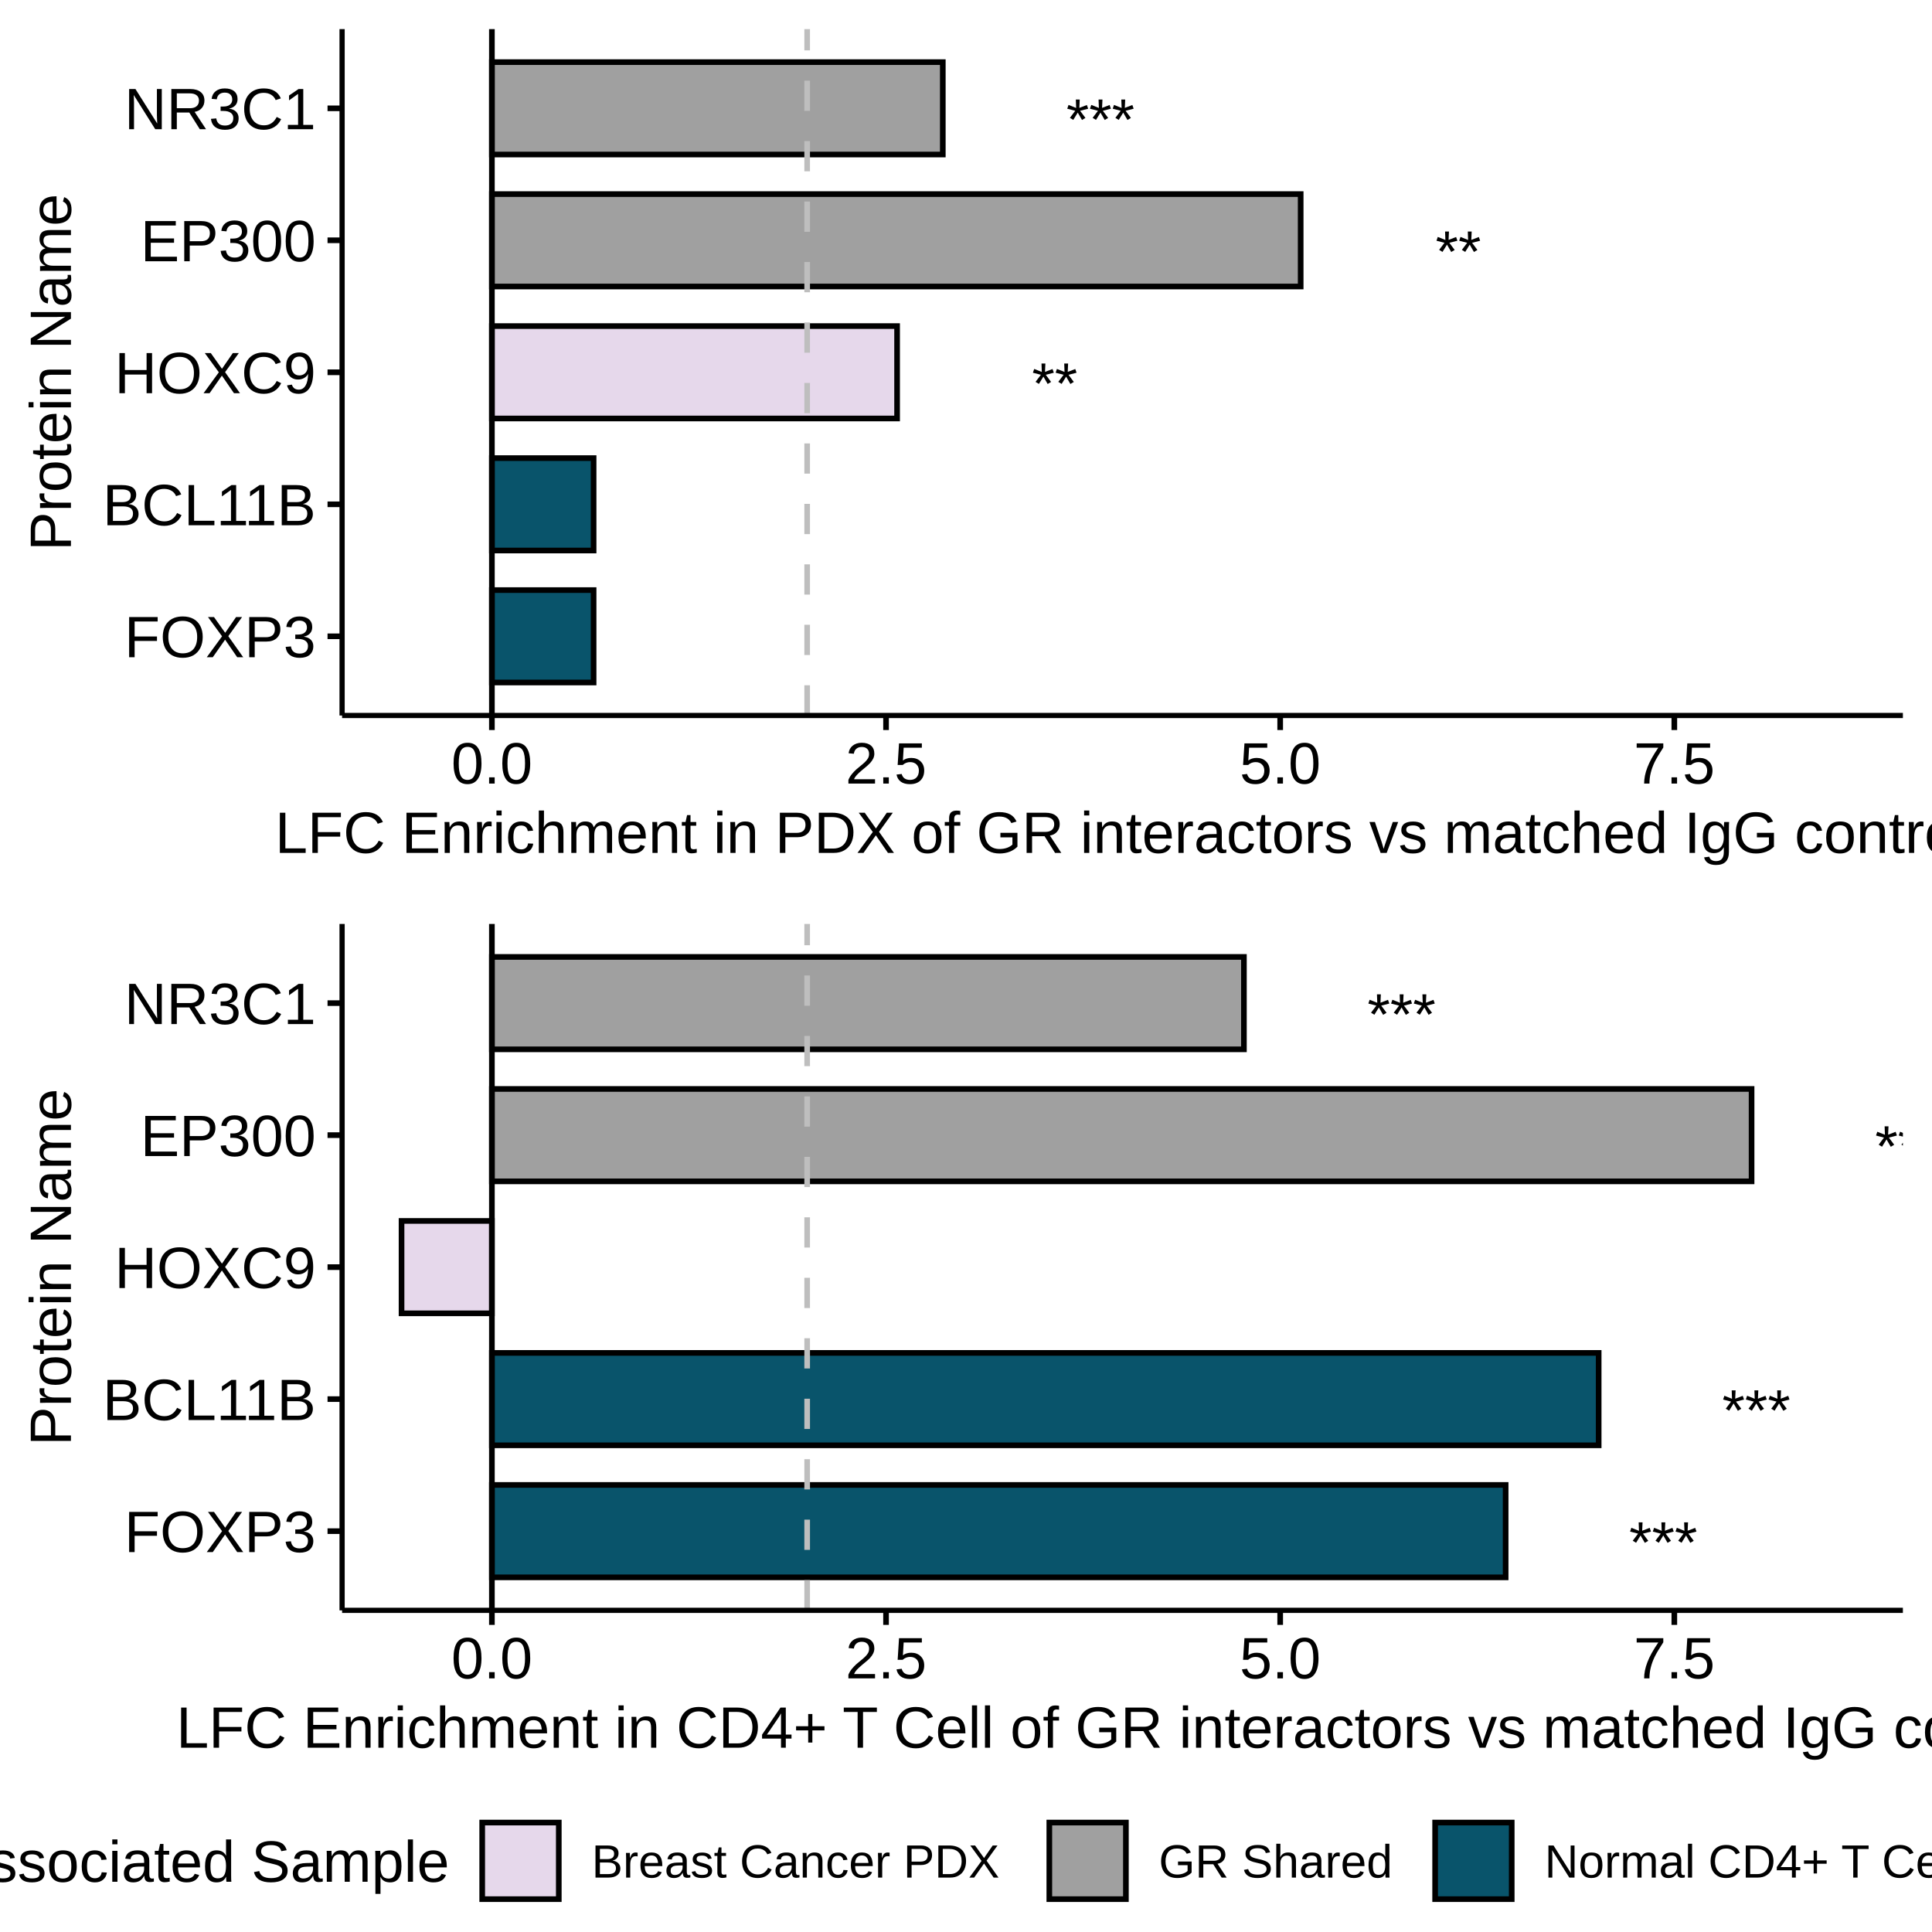
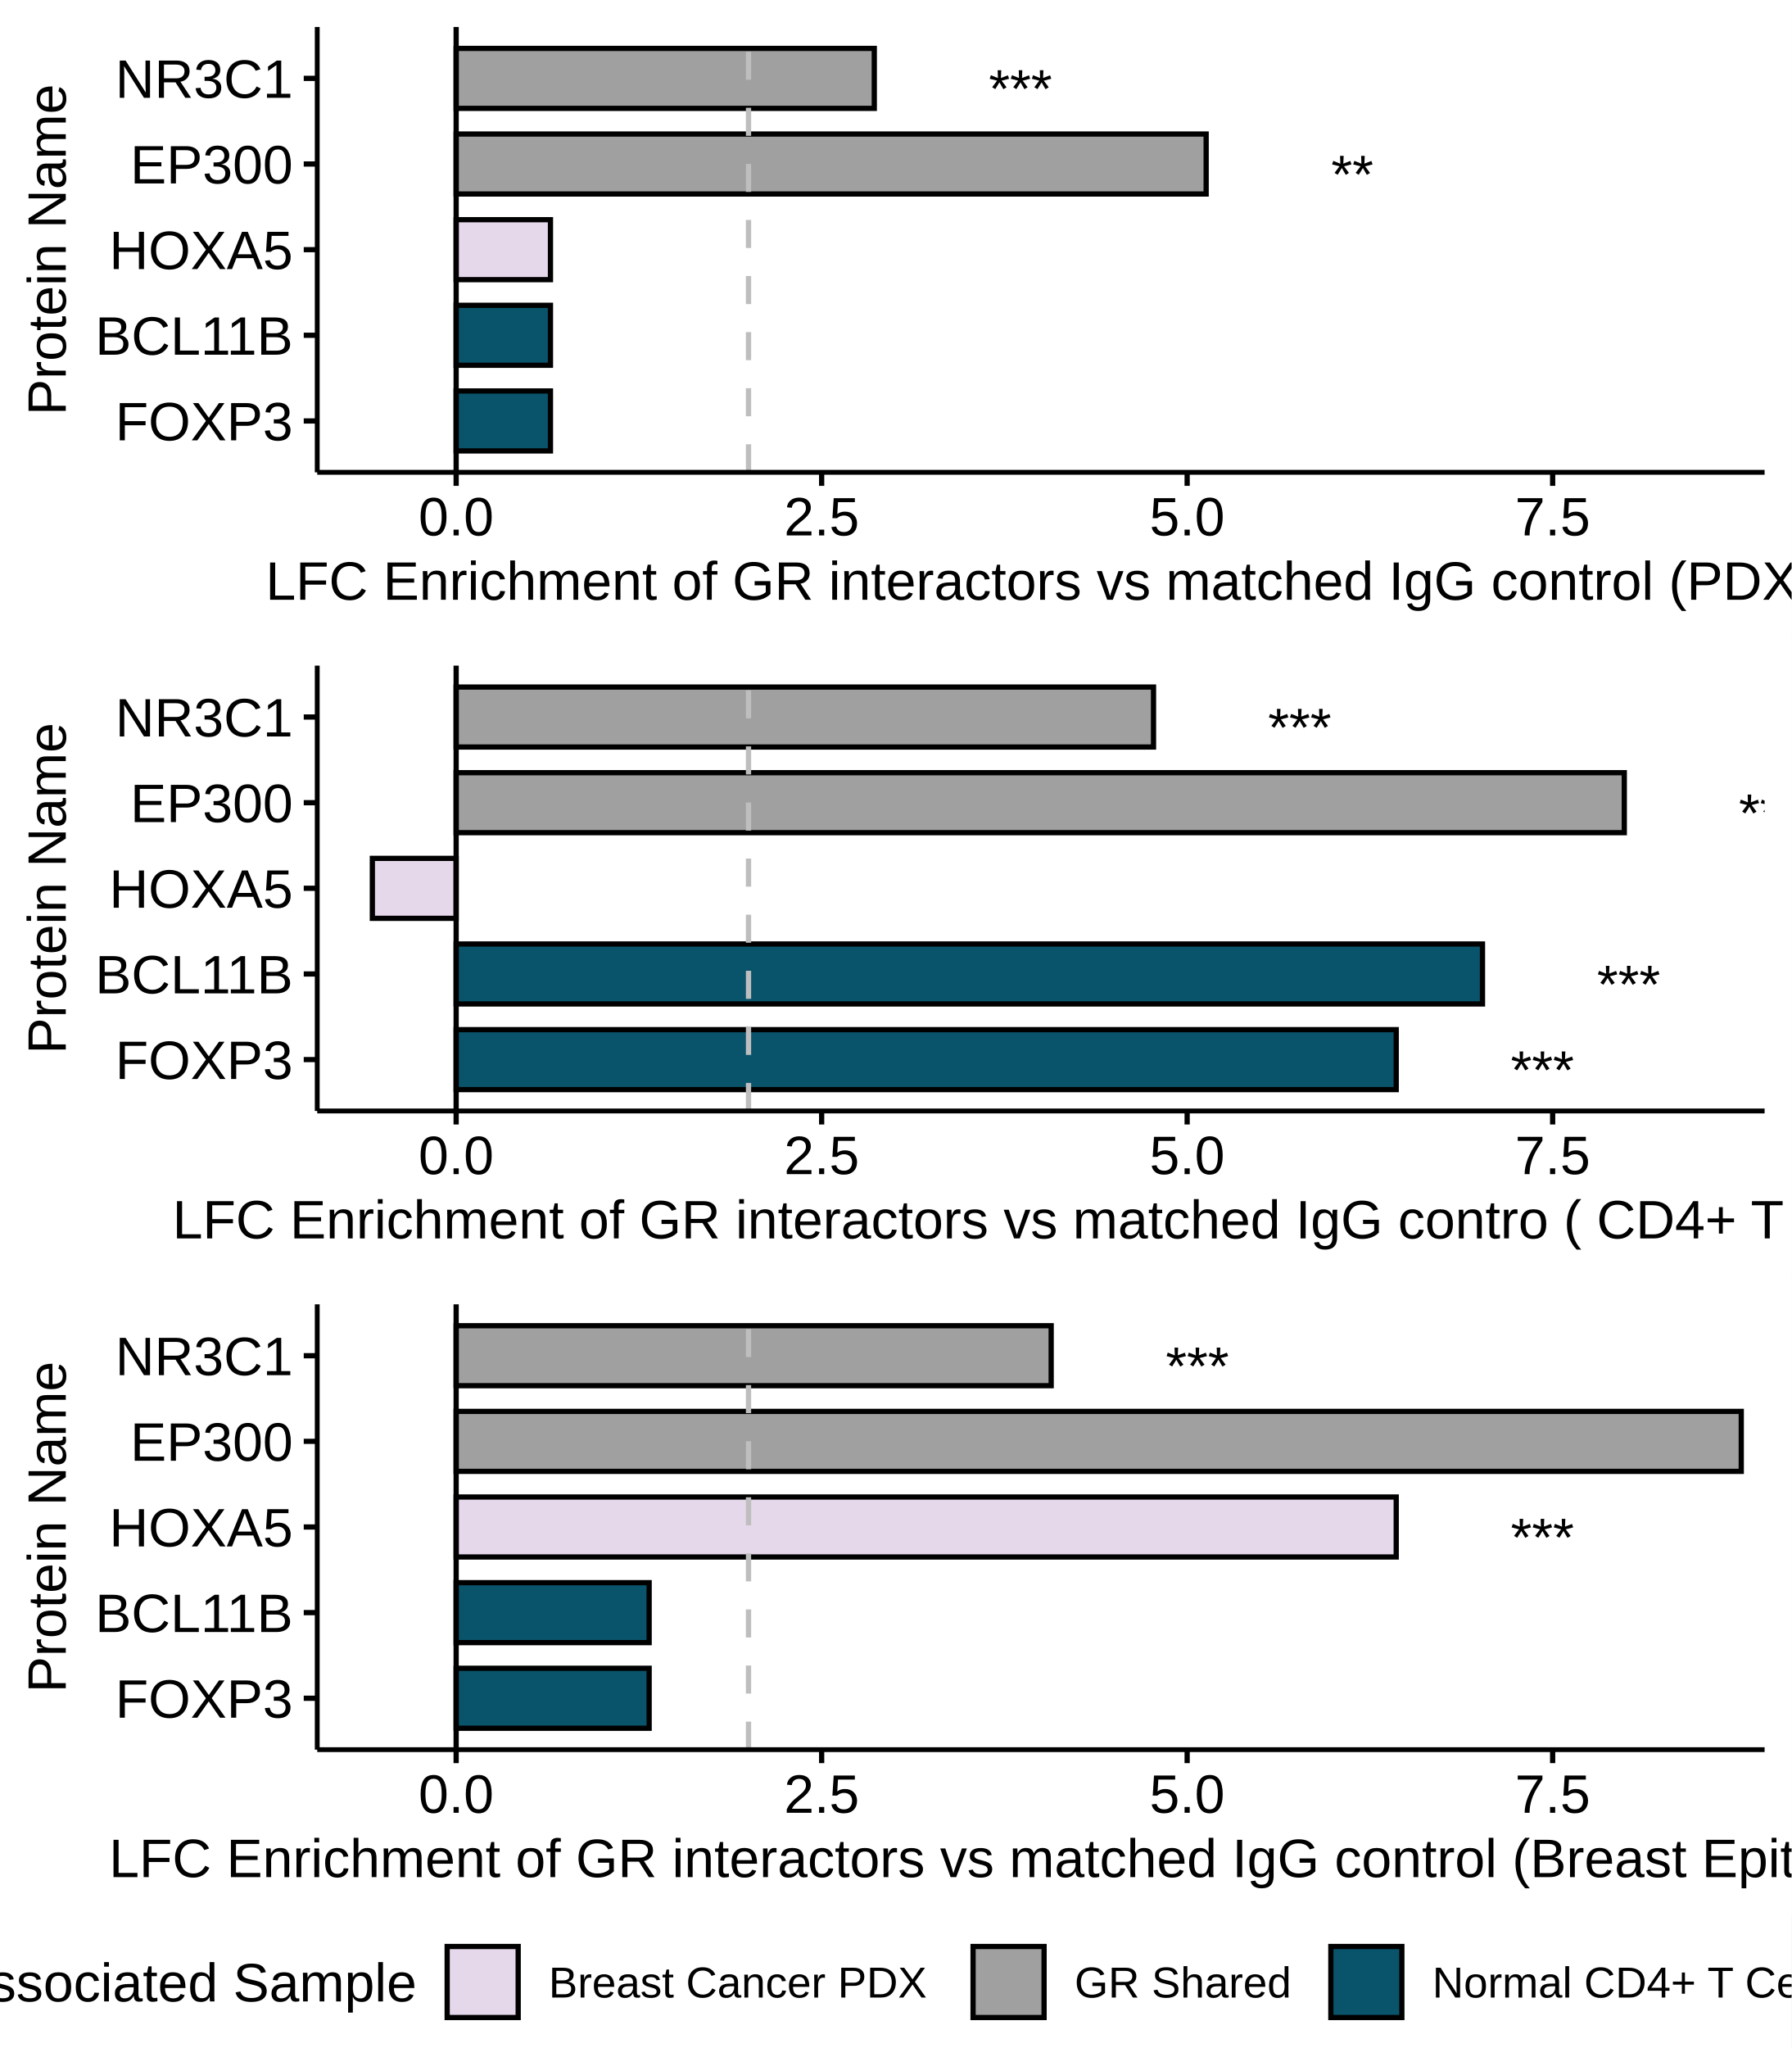
- <svg xmlns="http://www.w3.org/2000/svg" width="396.85pt" height="396.85pt" viewBox="0 0 396.85 396.85">
+ <svg xmlns="http://www.w3.org/2000/svg" width="396.85pt" height="453.54pt" viewBox="0 0 396.85 453.54">
  <g class="svglite">
    <defs>
      <style type="text/css">
    .svglite line, .svglite polyline, .svglite polygon, .svglite path, .svglite rect, .svglite circle {
      fill: none;
      stroke: #000000;
      stroke-linecap: round;
      stroke-linejoin: round;
      stroke-miterlimit: 10.00;
    }
    .svglite text {
      white-space: pre;
    }
    .svglite g.glyphgroup path {
      fill: inherit;
      stroke: none;
    }
  </style>
    </defs>
    <rect width="100%" height="100%" style="stroke: none; fill: none;" />
    <defs>
-       <clipPath id="cpMC4wMHwzOTYuODV8MC4wMHwzOTYuODU=">
-         <rect x="0.00" y="0.00" width="396.85" height="396.85" />
-       </clipPath>
-     </defs>
-     <g clip-path="url(#cpMC4wMHwzOTYuODV8MC4wMHwzOTYuODU=)">
- </g>
-     <defs>
-       <clipPath id="cpMC4wMHwzOTYuODV8MC4wMHwzNjcuNjI=">
-         <rect x="0.00" y="0" width="396.85" height="367.62" />
-       </clipPath>
-     </defs>
-     <g clip-path="url(#cpMC4wMHwzOTYuODV8MC4wMHwzNjcuNjI=)">
- </g>
-     <g clip-path="url(#cpMC4wMHwzOTYuODV8MC4wMHwzOTYuODU=)">
- </g>
-     <defs>
-       <clipPath id="cpMC4wMHwzOTYuODV8MC4wMHwxODMuODE=">
-         <rect x="0.00" y="0" width="396.85" height="183.81" />
-       </clipPath>
-     </defs>
-     <g clip-path="url(#cpMC4wMHwzOTYuODV8MC4wMHwxODMuODE=)">
-       <rect x="-0" y="0" width="396.85" height="183.81" style="stroke-width: 1.16; stroke: #FFFFFF; fill: #FFFFFF;" />
-     </g>
-     <g clip-path="url(#cpMC4wMHwzOTYuODV8MC4wMHwzOTYuODU=)">
- </g>
-     <defs>
-       <clipPath id="cpNzAuMjd8MzkwLjg3fDUuOTh8MTQ2Ljk3">
-         <rect x="70.27" y="5.98" width="320.60" height="140.99" />
-       </clipPath>
-     </defs>
-     <g clip-path="url(#cpNzAuMjd8MzkwLjg3fDUuOTh8MTQ2Ljk3)">
-       <rect x="70.27" y="5.98" width="320.60" height="140.99" style="stroke-width: 1.16; stroke: none; fill: #FFFFFF;" />
-       <rect x="101.04" y="39.87" width="166.13" height="18.98" style="stroke-width: 1.16; stroke-linecap: butt; stroke-linejoin: miter; fill: #A0A0A0;" />
-       <rect x="101.04" y="12.76" width="92.62" height="18.98" style="stroke-width: 1.16; stroke-linecap: butt; stroke-linejoin: miter; fill: #A0A0A0;" />
-       <rect x="101.04" y="66.98" width="83.23" height="18.98" style="stroke-width: 1.16; stroke-linecap: butt; stroke-linejoin: miter; fill: #DECBE4; fill-opacity: 0.74;" />
-       <rect x="101.04" y="121.21" width="20.89" height="18.98" style="stroke-width: 1.16; stroke-linecap: butt; stroke-linejoin: miter; fill: #09546B;" />
-       <rect x="101.04" y="94.10" width="20.89" height="18.98" style="stroke-width: 1.16; stroke-linecap: butt; stroke-linejoin: miter; fill: #09546B;" />
-       <line x1="36.27" y1="146.97" x2="36.27" y2="5.98" style="stroke-width: 1.16; stroke: #BEBEBE; stroke-dasharray: 6.21,6.21; stroke-linecap: butt;" />
-       <line x1="165.80" y1="146.97" x2="165.80" y2="5.98" style="stroke-width: 1.16; stroke: #BEBEBE; stroke-dasharray: 6.21,6.21; stroke-linecap: butt;" />
-       <line x1="101.04" y1="146.97" x2="101.04" y2="5.98" style="stroke-width: 1.16; stroke-linecap: butt;" />
-       <text x="299.55" y="55.81" text-anchor="middle" style="font-size: 12.00px; font-family: &quot;Arial&quot;;" textLength="9.34px" lengthAdjust="spacingAndGlyphs">**</text>
-       <text x="226.04" y="28.69" text-anchor="middle" style="font-size: 12.00px; font-family: &quot;Arial&quot;;" textLength="14.02px" lengthAdjust="spacingAndGlyphs">***</text>
-       <text x="216.65" y="82.92" text-anchor="middle" style="font-size: 12.00px; font-family: &quot;Arial&quot;;" textLength="9.34px" lengthAdjust="spacingAndGlyphs">**</text>
-     </g>
-     <g clip-path="url(#cpMC4wMHwzOTYuODV8MC4wMHwzOTYuODU=)">
-       <polyline points="70.27,146.97 70.27,5.98 " style="stroke-width: 1.07; stroke-linecap: butt;" />
-       <text x="64.89" y="135.00" text-anchor="end" style="font-size: 12.00px; font-family: &quot;Arial&quot;;" textLength="39.33px" lengthAdjust="spacingAndGlyphs">FOXP3</text>
-       <text x="64.89" y="107.89" text-anchor="end" style="font-size: 12.00px; font-family: &quot;Arial&quot;;" textLength="43.80px" lengthAdjust="spacingAndGlyphs">BCL11B</text>
-       <text x="64.89" y="80.77" text-anchor="end" style="font-size: 12.00px; font-family: &quot;Arial&quot;;" textLength="41.34px" lengthAdjust="spacingAndGlyphs">HOXC9</text>
-       <text x="64.89" y="53.66" text-anchor="end" style="font-size: 12.00px; font-family: &quot;Arial&quot;;" textLength="36.02px" lengthAdjust="spacingAndGlyphs">EP300</text>
-       <text x="64.89" y="26.54" text-anchor="end" style="font-size: 12.00px; font-family: &quot;Arial&quot;;" textLength="39.36px" lengthAdjust="spacingAndGlyphs">NR3C1</text>
-       <polyline points="67.28,130.70 70.27,130.70 " style="stroke-width: 1.16; stroke-linecap: butt;" />
-       <polyline points="67.28,103.59 70.27,103.59 " style="stroke-width: 1.16; stroke-linecap: butt;" />
-       <polyline points="67.28,76.47 70.27,76.47 " style="stroke-width: 1.16; stroke-linecap: butt;" />
-       <polyline points="67.28,49.36 70.27,49.36 " style="stroke-width: 1.16; stroke-linecap: butt;" />
-       <polyline points="67.28,22.25 70.27,22.25 " style="stroke-width: 1.16; stroke-linecap: butt;" />
-       <polyline points="70.27,146.97 390.87,146.97 " style="stroke-width: 1.07; stroke-linecap: butt;" />
-       <polyline points="101.04,149.96 101.04,146.97 " style="stroke-width: 1.16; stroke-linecap: butt;" />
-       <polyline points="182.00,149.96 182.00,146.97 " style="stroke-width: 1.16; stroke-linecap: butt;" />
-       <polyline points="262.96,149.96 262.96,146.97 " style="stroke-width: 1.16; stroke-linecap: butt;" />
-       <polyline points="343.92,149.96 343.92,146.97 " style="stroke-width: 1.16; stroke-linecap: butt;" />
-       <text x="101.04" y="160.95" text-anchor="middle" style="font-size: 12.00px; font-family: &quot;Arial&quot;;" textLength="16.67px" lengthAdjust="spacingAndGlyphs">0.0</text>
-       <text x="182.00" y="160.95" text-anchor="middle" style="font-size: 12.00px; font-family: &quot;Arial&quot;;" textLength="16.67px" lengthAdjust="spacingAndGlyphs">2.5</text>
-       <text x="262.96" y="160.95" text-anchor="middle" style="font-size: 12.00px; font-family: &quot;Arial&quot;;" textLength="16.67px" lengthAdjust="spacingAndGlyphs">5.0</text>
-       <text x="343.92" y="160.95" text-anchor="middle" style="font-size: 12.00px; font-family: &quot;Arial&quot;;" textLength="16.67px" lengthAdjust="spacingAndGlyphs">7.5</text>
-       <text x="230.57" y="175.19" text-anchor="middle" style="font-size: 12.00px; font-family: &quot;Arial&quot;;" textLength="351.36px" lengthAdjust="spacingAndGlyphs">LFC Enrichment in PDX of GR interactors vs matched IgG control </text>
-       <text transform="translate(14.57,76.47) rotate(-90)" text-anchor="middle" style="font-size: 12.00px; font-family: &quot;Arial&quot;;" textLength="73.36px" lengthAdjust="spacingAndGlyphs">Protein Name</text>
-     </g>
-     <defs>
-       <clipPath id="cpMC4wMHwzOTYuODV8MTgzLjgxfDM2Ny42Mg==">
-         <rect x="0.00" y="183.81" width="396.85" height="183.81" />
-       </clipPath>
-     </defs>
-     <g clip-path="url(#cpMC4wMHwzOTYuODV8MTgzLjgxfDM2Ny42Mg==)">
-       <rect x="-0" y="183.81" width="396.85" height="183.81" style="stroke-width: 1.16; stroke: #FFFFFF; fill: #FFFFFF;" />
-     </g>
-     <g clip-path="url(#cpMC4wMHwzOTYuODV8MC4wMHwzOTYuODU=)">
- </g>
-     <defs>
-       <clipPath id="cpNzAuMjd8MzkwLjg3fDE4OS43OXwzMzAuNzg=">
-         <rect x="70.27" y="189.79" width="320.60" height="140.99" />
-       </clipPath>
-     </defs>
-     <g clip-path="url(#cpNzAuMjd8MzkwLjg3fDE4OS43OXwzMzAuNzg=)">
-       <rect x="70.27" y="189.79" width="320.60" height="140.99" style="stroke-width: 1.16; stroke: none; fill: #FFFFFF;" />
-       <rect x="101.04" y="223.68" width="258.75" height="18.98" style="stroke-width: 1.16; stroke-linecap: butt; stroke-linejoin: miter; fill: #A0A0A0;" />
-       <rect x="101.04" y="277.90" width="227.34" height="18.98" style="stroke-width: 1.16; stroke-linecap: butt; stroke-linejoin: miter; fill: #09546B;" />
-       <rect x="101.04" y="305.02" width="208.23" height="18.98" style="stroke-width: 1.16; stroke-linecap: butt; stroke-linejoin: miter; fill: #09546B;" />
-       <rect x="101.04" y="196.56" width="154.47" height="18.98" style="stroke-width: 1.16; stroke-linecap: butt; stroke-linejoin: miter; fill: #A0A0A0;" />
-       <rect x="82.48" y="250.79" width="18.56" height="18.98" style="stroke-width: 1.16; stroke-linecap: butt; stroke-linejoin: miter; fill: #DECBE4; fill-opacity: 0.74;" />
-       <line x1="36.27" y1="330.78" x2="36.27" y2="189.79" style="stroke-width: 1.16; stroke: #BEBEBE; stroke-dasharray: 6.21,6.21; stroke-linecap: butt;" />
-       <line x1="165.80" y1="330.78" x2="165.80" y2="189.79" style="stroke-width: 1.16; stroke: #BEBEBE; stroke-dasharray: 6.21,6.21; stroke-linecap: butt;" />
-       <line x1="101.04" y1="330.78" x2="101.04" y2="189.79" style="stroke-width: 1.16; stroke-linecap: butt;" />
-       <text x="392.17" y="239.61" text-anchor="middle" style="font-size: 12.00px; font-family: &quot;Arial&quot;;" textLength="14.02px" lengthAdjust="spacingAndGlyphs">***</text>
-       <text x="360.76" y="293.84" text-anchor="middle" style="font-size: 12.00px; font-family: &quot;Arial&quot;;" textLength="14.02px" lengthAdjust="spacingAndGlyphs">***</text>
-       <text x="341.65" y="320.96" text-anchor="middle" style="font-size: 12.00px; font-family: &quot;Arial&quot;;" textLength="14.02px" lengthAdjust="spacingAndGlyphs">***</text>
-       <text x="287.89" y="212.50" text-anchor="middle" style="font-size: 12.00px; font-family: &quot;Arial&quot;;" textLength="14.02px" lengthAdjust="spacingAndGlyphs">***</text>
-     </g>
-     <g clip-path="url(#cpMC4wMHwzOTYuODV8MC4wMHwzOTYuODU=)">
-       <polyline points="70.27,330.78 70.27,189.79 " style="stroke-width: 1.07; stroke-linecap: butt;" />
-       <text x="64.89" y="318.81" text-anchor="end" style="font-size: 12.00px; font-family: &quot;Arial&quot;;" textLength="39.33px" lengthAdjust="spacingAndGlyphs">FOXP3</text>
-       <text x="64.89" y="291.69" text-anchor="end" style="font-size: 12.00px; font-family: &quot;Arial&quot;;" textLength="43.80px" lengthAdjust="spacingAndGlyphs">BCL11B</text>
-       <text x="64.89" y="264.58" text-anchor="end" style="font-size: 12.00px; font-family: &quot;Arial&quot;;" textLength="41.34px" lengthAdjust="spacingAndGlyphs">HOXC9</text>
-       <text x="64.89" y="237.47" text-anchor="end" style="font-size: 12.00px; font-family: &quot;Arial&quot;;" textLength="36.02px" lengthAdjust="spacingAndGlyphs">EP300</text>
-       <text x="64.89" y="210.35" text-anchor="end" style="font-size: 12.00px; font-family: &quot;Arial&quot;;" textLength="39.36px" lengthAdjust="spacingAndGlyphs">NR3C1</text>
-       <polyline points="67.28,314.51 70.27,314.51 " style="stroke-width: 1.16; stroke-linecap: butt;" />
-       <polyline points="67.28,287.39 70.27,287.39 " style="stroke-width: 1.16; stroke-linecap: butt;" />
-       <polyline points="67.28,260.28 70.27,260.28 " style="stroke-width: 1.16; stroke-linecap: butt;" />
-       <polyline points="67.28,233.17 70.27,233.17 " style="stroke-width: 1.16; stroke-linecap: butt;" />
-       <polyline points="67.28,206.05 70.27,206.05 " style="stroke-width: 1.16; stroke-linecap: butt;" />
-       <polyline points="70.27,330.78 390.87,330.78 " style="stroke-width: 1.07; stroke-linecap: butt;" />
-       <polyline points="101.04,333.77 101.04,330.78 " style="stroke-width: 1.16; stroke-linecap: butt;" />
-       <polyline points="182.00,333.77 182.00,330.78 " style="stroke-width: 1.16; stroke-linecap: butt;" />
-       <polyline points="262.96,333.77 262.96,330.78 " style="stroke-width: 1.16; stroke-linecap: butt;" />
-       <polyline points="343.92,333.77 343.92,330.78 " style="stroke-width: 1.16; stroke-linecap: butt;" />
-       <text x="101.04" y="344.75" text-anchor="middle" style="font-size: 12.00px; font-family: &quot;Arial&quot;;" textLength="16.67px" lengthAdjust="spacingAndGlyphs">0.0</text>
-       <text x="182.00" y="344.75" text-anchor="middle" style="font-size: 12.00px; font-family: &quot;Arial&quot;;" textLength="16.67px" lengthAdjust="spacingAndGlyphs">2.5</text>
-       <text x="262.96" y="344.75" text-anchor="middle" style="font-size: 12.00px; font-family: &quot;Arial&quot;;" textLength="16.67px" lengthAdjust="spacingAndGlyphs">5.0</text>
-       <text x="343.92" y="344.75" text-anchor="middle" style="font-size: 12.00px; font-family: &quot;Arial&quot;;" textLength="16.67px" lengthAdjust="spacingAndGlyphs">7.5</text>
-       <text x="230.57" y="359.00" text-anchor="middle" style="font-size: 12.00px; font-family: &quot;Arial&quot;;" textLength="388.62px" lengthAdjust="spacingAndGlyphs">LFC Enrichment in CD4+ T Cell of GR interactors vs matched IgG control</text>
-       <text transform="translate(14.57,260.28) rotate(-90)" text-anchor="middle" style="font-size: 12.00px; font-family: &quot;Arial&quot;;" textLength="73.36px" lengthAdjust="spacingAndGlyphs">Protein Name</text>
-       <rect x="-16.38" y="367.62" width="429.62" height="29.24" style="stroke-width: 1.16; stroke: none; fill: #FFFFFF;" />
-       <text x="-10.41" y="386.53" style="font-size: 12.00px; font-family: &quot;Arial&quot;;" textLength="102.70px" lengthAdjust="spacingAndGlyphs">Associated Sample</text>
-       <rect x="99.05" y="374.37" width="15.73" height="15.73" style="stroke-width: 1.16; stroke-linecap: butt; stroke-linejoin: miter; fill: #DECBE4; fill-opacity: 0.74;" />
-       <rect x="215.54" y="374.37" width="15.73" height="15.73" style="stroke-width: 1.16; stroke-linecap: butt; stroke-linejoin: miter; fill: #A0A0A0;" />
-       <rect x="294.79" y="374.37" width="15.73" height="15.73" style="stroke-width: 1.16; stroke-linecap: butt; stroke-linejoin: miter; fill: #09546B;" />
-       <text x="121.54" y="385.67" style="font-size: 9.60px; font-family: &quot;Arial&quot;;" textLength="83.69px" lengthAdjust="spacingAndGlyphs">Breast Cancer PDX</text>
-       <text x="238.02" y="385.67" style="font-size: 9.60px; font-family: &quot;Arial&quot;;" textLength="47.97px" lengthAdjust="spacingAndGlyphs">GR Shared</text>
-       <text x="317.28" y="385.67" style="font-size: 9.60px; font-family: &quot;Arial&quot;;" textLength="85.69px" lengthAdjust="spacingAndGlyphs">Normal CD4+ T Cell</text>
+       <clipPath id="cpMC4wMHwzOTYuODV8MC4wMHw0NTMuNTQ=">
+         <rect x="0.00" y="0.00" width="396.85" height="453.54" />
+       </clipPath>
+     </defs>
+     <g clip-path="url(#cpMC4wMHwzOTYuODV8MC4wMHw0NTMuNTQ=)">
+ </g>
+     <defs>
+       <clipPath id="cpMC4wMHwzOTYuODV8MC4wMHw0MjQuMzE=">
+         <rect x="0.00" y="0" width="396.85" height="424.31" />
+       </clipPath>
+     </defs>
+     <g clip-path="url(#cpMC4wMHwzOTYuODV8MC4wMHw0MjQuMzE=)">
+ </g>
+     <g clip-path="url(#cpMC4wMHwzOTYuODV8MC4wMHw0NTMuNTQ=)">
+ </g>
+     <defs>
+       <clipPath id="cpMC4wMHwzOTYuODV8MC4wMHwxNDEuNDQ=">
+         <rect x="0.00" y="0" width="396.85" height="141.44" />
+       </clipPath>
+     </defs>
+     <g clip-path="url(#cpMC4wMHwzOTYuODV8MC4wMHwxNDEuNDQ=)">
+       <rect x="-0" y="0" width="396.85" height="141.44" style="stroke-width: 1.16; stroke: #FFFFFF; fill: #FFFFFF;" />
+     </g>
+     <g clip-path="url(#cpMC4wMHwzOTYuODV8MC4wMHw0NTMuNTQ=)">
+ </g>
+     <defs>
+       <clipPath id="cpNzAuMjd8MzkwLjg3fDUuOTh8MTA0LjYw">
+         <rect x="70.27" y="5.98" width="320.60" height="98.62" />
+       </clipPath>
+     </defs>
+     <g clip-path="url(#cpNzAuMjd8MzkwLjg3fDUuOTh8MTA0LjYw)">
+       <rect x="70.27" y="5.98" width="320.60" height="98.62" style="stroke-width: 1.16; stroke: none; fill: #FFFFFF;" />
+       <rect x="101.04" y="29.68" width="166.13" height="13.28" style="stroke-width: 1.16; stroke-linecap: butt; stroke-linejoin: miter; fill: #A0A0A0;" />
+       <rect x="101.04" y="10.72" width="92.62" height="13.28" style="stroke-width: 1.16; stroke-linecap: butt; stroke-linejoin: miter; fill: #A0A0A0;" />
+       <rect x="101.04" y="48.65" width="20.89" height="13.28" style="stroke-width: 1.16; stroke-linecap: butt; stroke-linejoin: miter; fill: #DECBE4; fill-opacity: 0.74;" />
+       <rect x="101.04" y="86.58" width="20.89" height="13.28" style="stroke-width: 1.16; stroke-linecap: butt; stroke-linejoin: miter; fill: #09546B;" />
+       <rect x="101.04" y="67.61" width="20.89" height="13.28" style="stroke-width: 1.16; stroke-linecap: butt; stroke-linejoin: miter; fill: #09546B;" />
+       <line x1="36.27" y1="104.60" x2="36.27" y2="5.98" style="stroke-width: 1.16; stroke: #BEBEBE; stroke-dasharray: 6.21,6.21; stroke-linecap: butt;" />
+       <line x1="165.80" y1="104.60" x2="165.80" y2="5.98" style="stroke-width: 1.16; stroke: #BEBEBE; stroke-dasharray: 6.21,6.21; stroke-linecap: butt;" />
+       <line x1="101.04" y1="104.60" x2="101.04" y2="5.98" style="stroke-width: 1.16; stroke-linecap: butt;" />
+       <text x="299.55" y="42.77" text-anchor="middle" style="font-size: 12.00px; font-family: &quot;Arial&quot;;" textLength="9.34px" lengthAdjust="spacingAndGlyphs">**</text>
+       <text x="226.04" y="23.80" text-anchor="middle" style="font-size: 12.00px; font-family: &quot;Arial&quot;;" textLength="14.02px" lengthAdjust="spacingAndGlyphs">***</text>
+     </g>
+     <g clip-path="url(#cpMC4wMHwzOTYuODV8MC4wMHw0NTMuNTQ=)">
+       <polyline points="70.27,104.60 70.27,5.98 " style="stroke-width: 1.07; stroke-linecap: butt;" />
+       <text x="64.89" y="97.52" text-anchor="end" style="font-size: 12.00px; font-family: &quot;Arial&quot;;" textLength="39.33px" lengthAdjust="spacingAndGlyphs">FOXP3</text>
+       <text x="64.89" y="78.55" text-anchor="end" style="font-size: 12.00px; font-family: &quot;Arial&quot;;" textLength="43.80px" lengthAdjust="spacingAndGlyphs">BCL11B</text>
+       <text x="64.89" y="59.59" text-anchor="end" style="font-size: 12.00px; font-family: &quot;Arial&quot;;" textLength="40.67px" lengthAdjust="spacingAndGlyphs">HOXA5</text>
+       <text x="64.89" y="40.62" text-anchor="end" style="font-size: 12.00px; font-family: &quot;Arial&quot;;" textLength="36.02px" lengthAdjust="spacingAndGlyphs">EP300</text>
+       <text x="64.89" y="21.66" text-anchor="end" style="font-size: 12.00px; font-family: &quot;Arial&quot;;" textLength="39.36px" lengthAdjust="spacingAndGlyphs">NR3C1</text>
+       <polyline points="67.28,93.22 70.27,93.22 " style="stroke-width: 1.16; stroke-linecap: butt;" />
+       <polyline points="67.28,74.25 70.27,74.25 " style="stroke-width: 1.16; stroke-linecap: butt;" />
+       <polyline points="67.28,55.29 70.27,55.29 " style="stroke-width: 1.16; stroke-linecap: butt;" />
+       <polyline points="67.28,36.32 70.27,36.32 " style="stroke-width: 1.16; stroke-linecap: butt;" />
+       <polyline points="67.28,17.36 70.27,17.36 " style="stroke-width: 1.16; stroke-linecap: butt;" />
+       <polyline points="70.27,104.60 390.87,104.60 " style="stroke-width: 1.07; stroke-linecap: butt;" />
+       <polyline points="101.04,107.59 101.04,104.60 " style="stroke-width: 1.16; stroke-linecap: butt;" />
+       <polyline points="182.00,107.59 182.00,104.60 " style="stroke-width: 1.16; stroke-linecap: butt;" />
+       <polyline points="262.96,107.59 262.96,104.60 " style="stroke-width: 1.16; stroke-linecap: butt;" />
+       <polyline points="343.92,107.59 343.92,104.60 " style="stroke-width: 1.16; stroke-linecap: butt;" />
+       <text x="101.04" y="118.57" text-anchor="middle" style="font-size: 12.00px; font-family: &quot;Arial&quot;;" textLength="16.67px" lengthAdjust="spacingAndGlyphs">0.0</text>
+       <text x="182.00" y="118.57" text-anchor="middle" style="font-size: 12.00px; font-family: &quot;Arial&quot;;" textLength="16.67px" lengthAdjust="spacingAndGlyphs">2.5</text>
+       <text x="262.96" y="118.57" text-anchor="middle" style="font-size: 12.00px; font-family: &quot;Arial&quot;;" textLength="16.67px" lengthAdjust="spacingAndGlyphs">5.0</text>
+       <text x="343.92" y="118.57" text-anchor="middle" style="font-size: 12.00px; font-family: &quot;Arial&quot;;" textLength="16.67px" lengthAdjust="spacingAndGlyphs">7.5</text>
+       <text x="230.57" y="132.82" text-anchor="middle" style="font-size: 12.00px; font-family: &quot;Arial&quot;;" textLength="350.02px" lengthAdjust="spacingAndGlyphs">LFC Enrichment  of GR interactors vs matched IgG control (PDX) </text>
+       <text transform="translate(14.57,55.29) rotate(-90)" text-anchor="middle" style="font-size: 12.00px; font-family: &quot;Arial&quot;;" textLength="73.36px" lengthAdjust="spacingAndGlyphs">Protein Name</text>
+     </g>
+     <defs>
+       <clipPath id="cpMC4wMHwzOTYuODV8MTQxLjQ0fDI4Mi44Nw==">
+         <rect x="0.00" y="141.44" width="396.85" height="141.44" />
+       </clipPath>
+     </defs>
+     <g clip-path="url(#cpMC4wMHwzOTYuODV8MTQxLjQ0fDI4Mi44Nw==)">
+       <rect x="-0" y="141.44" width="396.85" height="141.44" style="stroke-width: 1.16; stroke: #FFFFFF; fill: #FFFFFF;" />
+     </g>
+     <g clip-path="url(#cpMC4wMHwzOTYuODV8MC4wMHw0NTMuNTQ=)">
+ </g>
+     <defs>
+       <clipPath id="cpNzAuMjd8MzkwLjg3fDE0Ny40MXwyNDYuMDM=">
+         <rect x="70.27" y="147.41" width="320.60" height="98.62" />
+       </clipPath>
+     </defs>
+     <g clip-path="url(#cpNzAuMjd8MzkwLjg3fDE0Ny40MXwyNDYuMDM=)">
+       <rect x="70.27" y="147.41" width="320.60" height="98.62" style="stroke-width: 1.16; stroke: none; fill: #FFFFFF;" />
+       <rect x="101.04" y="171.12" width="258.75" height="13.28" style="stroke-width: 1.16; stroke-linecap: butt; stroke-linejoin: miter; fill: #A0A0A0;" />
+       <rect x="101.04" y="209.05" width="227.34" height="13.28" style="stroke-width: 1.16; stroke-linecap: butt; stroke-linejoin: miter; fill: #09546B;" />
+       <rect x="101.04" y="228.02" width="208.23" height="13.28" style="stroke-width: 1.16; stroke-linecap: butt; stroke-linejoin: miter; fill: #09546B;" />
+       <rect x="101.04" y="152.15" width="154.47" height="13.28" style="stroke-width: 1.16; stroke-linecap: butt; stroke-linejoin: miter; fill: #A0A0A0;" />
+       <rect x="82.48" y="190.09" width="18.56" height="13.28" style="stroke-width: 1.16; stroke-linecap: butt; stroke-linejoin: miter; fill: #DECBE4; fill-opacity: 0.74;" />
+       <line x1="36.27" y1="246.03" x2="36.27" y2="147.41" style="stroke-width: 1.16; stroke: #BEBEBE; stroke-dasharray: 6.21,6.21; stroke-linecap: butt;" />
+       <line x1="165.80" y1="246.03" x2="165.80" y2="147.41" style="stroke-width: 1.16; stroke: #BEBEBE; stroke-dasharray: 6.21,6.21; stroke-linecap: butt;" />
+       <line x1="101.04" y1="246.03" x2="101.04" y2="147.41" style="stroke-width: 1.16; stroke-linecap: butt;" />
+       <text x="392.17" y="184.21" text-anchor="middle" style="font-size: 12.00px; font-family: &quot;Arial&quot;;" textLength="14.02px" lengthAdjust="spacingAndGlyphs">***</text>
+       <text x="360.76" y="222.14" text-anchor="middle" style="font-size: 12.00px; font-family: &quot;Arial&quot;;" textLength="14.02px" lengthAdjust="spacingAndGlyphs">***</text>
+       <text x="341.65" y="241.10" text-anchor="middle" style="font-size: 12.00px; font-family: &quot;Arial&quot;;" textLength="14.02px" lengthAdjust="spacingAndGlyphs">***</text>
+       <text x="287.89" y="165.24" text-anchor="middle" style="font-size: 12.00px; font-family: &quot;Arial&quot;;" textLength="14.02px" lengthAdjust="spacingAndGlyphs">***</text>
+     </g>
+     <g clip-path="url(#cpMC4wMHwzOTYuODV8MC4wMHw0NTMuNTQ=)">
+       <polyline points="70.27,246.03 70.27,147.41 " style="stroke-width: 1.07; stroke-linecap: butt;" />
+       <text x="64.89" y="238.95" text-anchor="end" style="font-size: 12.00px; font-family: &quot;Arial&quot;;" textLength="39.33px" lengthAdjust="spacingAndGlyphs">FOXP3</text>
+       <text x="64.89" y="219.99" text-anchor="end" style="font-size: 12.00px; font-family: &quot;Arial&quot;;" textLength="43.80px" lengthAdjust="spacingAndGlyphs">BCL11B</text>
+       <text x="64.89" y="201.02" text-anchor="end" style="font-size: 12.00px; font-family: &quot;Arial&quot;;" textLength="40.67px" lengthAdjust="spacingAndGlyphs">HOXA5</text>
+       <text x="64.89" y="182.06" text-anchor="end" style="font-size: 12.00px; font-family: &quot;Arial&quot;;" textLength="36.02px" lengthAdjust="spacingAndGlyphs">EP300</text>
+       <text x="64.89" y="163.09" text-anchor="end" style="font-size: 12.00px; font-family: &quot;Arial&quot;;" textLength="39.36px" lengthAdjust="spacingAndGlyphs">NR3C1</text>
+       <polyline points="67.28,234.65 70.27,234.65 " style="stroke-width: 1.16; stroke-linecap: butt;" />
+       <polyline points="67.28,215.69 70.27,215.69 " style="stroke-width: 1.16; stroke-linecap: butt;" />
+       <polyline points="67.28,196.72 70.27,196.72 " style="stroke-width: 1.16; stroke-linecap: butt;" />
+       <polyline points="67.28,177.76 70.27,177.76 " style="stroke-width: 1.16; stroke-linecap: butt;" />
+       <polyline points="67.28,158.79 70.27,158.79 " style="stroke-width: 1.16; stroke-linecap: butt;" />
+       <polyline points="70.27,246.03 390.87,246.03 " style="stroke-width: 1.07; stroke-linecap: butt;" />
+       <polyline points="101.04,249.02 101.04,246.03 " style="stroke-width: 1.16; stroke-linecap: butt;" />
+       <polyline points="182.00,249.02 182.00,246.03 " style="stroke-width: 1.16; stroke-linecap: butt;" />
+       <polyline points="262.96,249.02 262.96,246.03 " style="stroke-width: 1.16; stroke-linecap: butt;" />
+       <polyline points="343.92,249.02 343.92,246.03 " style="stroke-width: 1.16; stroke-linecap: butt;" />
+       <text x="101.04" y="260.01" text-anchor="middle" style="font-size: 12.00px; font-family: &quot;Arial&quot;;" textLength="16.67px" lengthAdjust="spacingAndGlyphs">0.0</text>
+       <text x="182.00" y="260.01" text-anchor="middle" style="font-size: 12.00px; font-family: &quot;Arial&quot;;" textLength="16.67px" lengthAdjust="spacingAndGlyphs">2.5</text>
+       <text x="262.96" y="260.01" text-anchor="middle" style="font-size: 12.00px; font-family: &quot;Arial&quot;;" textLength="16.67px" lengthAdjust="spacingAndGlyphs">5.0</text>
+       <text x="343.92" y="260.01" text-anchor="middle" style="font-size: 12.00px; font-family: &quot;Arial&quot;;" textLength="16.67px" lengthAdjust="spacingAndGlyphs">7.5</text>
+       <text x="230.57" y="274.25" text-anchor="middle" style="font-size: 12.00px; font-family: &quot;Arial&quot;;" textLength="384.61px" lengthAdjust="spacingAndGlyphs">LFC Enrichment of GR interactors vs matched IgG contro ( CD4+ T Cell)</text>
+       <text transform="translate(14.57,196.72) rotate(-90)" text-anchor="middle" style="font-size: 12.00px; font-family: &quot;Arial&quot;;" textLength="73.36px" lengthAdjust="spacingAndGlyphs">Protein Name</text>
+     </g>
+     <defs>
+       <clipPath id="cpMC4wMHwzOTYuODV8MjgyLjg3fDQyNC4zMQ==">
+         <rect x="0.00" y="282.87" width="396.85" height="141.44" />
+       </clipPath>
+     </defs>
+     <g clip-path="url(#cpMC4wMHwzOTYuODV8MjgyLjg3fDQyNC4zMQ==)">
+       <rect x="-0" y="282.87" width="396.85" height="141.44" style="stroke-width: 1.16; stroke: #FFFFFF; fill: #FFFFFF;" />
+     </g>
+     <g clip-path="url(#cpMC4wMHwzOTYuODV8MC4wMHw0NTMuNTQ=)">
+ </g>
+     <defs>
+       <clipPath id="cpNzAuMjd8MzkwLjg3fDI4OC44NXwzODcuNDc=">
+         <rect x="70.27" y="288.85" width="320.60" height="98.62" />
+       </clipPath>
+     </defs>
+     <g clip-path="url(#cpNzAuMjd8MzkwLjg3fDI4OC44NXwzODcuNDc=)">
+       <rect x="70.27" y="288.85" width="320.60" height="98.62" style="stroke-width: 1.16; stroke: none; fill: #FFFFFF;" />
+       <rect x="101.04" y="312.56" width="284.66" height="13.28" style="stroke-width: 1.16; stroke-linecap: butt; stroke-linejoin: miter; fill: #A0A0A0;" />
+       <rect x="101.04" y="331.52" width="208.23" height="13.28" style="stroke-width: 1.16; stroke-linecap: butt; stroke-linejoin: miter; fill: #DECBE4; fill-opacity: 0.74;" />
+       <rect x="101.04" y="293.59" width="131.80" height="13.28" style="stroke-width: 1.16; stroke-linecap: butt; stroke-linejoin: miter; fill: #A0A0A0;" />
+       <rect x="101.04" y="369.45" width="42.75" height="13.28" style="stroke-width: 1.16; stroke-linecap: butt; stroke-linejoin: miter; fill: #09546B;" />
+       <rect x="101.04" y="350.49" width="42.75" height="13.28" style="stroke-width: 1.16; stroke-linecap: butt; stroke-linejoin: miter; fill: #09546B;" />
+       <line x1="36.27" y1="387.47" x2="36.27" y2="288.85" style="stroke-width: 1.16; stroke: #BEBEBE; stroke-dasharray: 6.21,6.21; stroke-linecap: butt;" />
+       <line x1="165.80" y1="387.47" x2="165.80" y2="288.85" style="stroke-width: 1.16; stroke: #BEBEBE; stroke-dasharray: 6.21,6.21; stroke-linecap: butt;" />
+       <line x1="101.04" y1="387.47" x2="101.04" y2="288.85" style="stroke-width: 1.16; stroke-linecap: butt;" />
+       <text x="418.08" y="325.64" text-anchor="middle" style="font-size: 12.00px; font-family: &quot;Arial&quot;;" textLength="9.34px" lengthAdjust="spacingAndGlyphs">**</text>
+       <text x="341.65" y="344.61" text-anchor="middle" style="font-size: 12.00px; font-family: &quot;Arial&quot;;" textLength="14.02px" lengthAdjust="spacingAndGlyphs">***</text>
+       <text x="265.22" y="306.68" text-anchor="middle" style="font-size: 12.00px; font-family: &quot;Arial&quot;;" textLength="14.02px" lengthAdjust="spacingAndGlyphs">***</text>
+     </g>
+     <g clip-path="url(#cpMC4wMHwzOTYuODV8MC4wMHw0NTMuNTQ=)">
+       <polyline points="70.27,387.47 70.27,288.85 " style="stroke-width: 1.07; stroke-linecap: butt;" />
+       <text x="64.89" y="380.39" text-anchor="end" style="font-size: 12.00px; font-family: &quot;Arial&quot;;" textLength="39.33px" lengthAdjust="spacingAndGlyphs">FOXP3</text>
+       <text x="64.89" y="361.42" text-anchor="end" style="font-size: 12.00px; font-family: &quot;Arial&quot;;" textLength="43.80px" lengthAdjust="spacingAndGlyphs">BCL11B</text>
+       <text x="64.89" y="342.46" text-anchor="end" style="font-size: 12.00px; font-family: &quot;Arial&quot;;" textLength="40.67px" lengthAdjust="spacingAndGlyphs">HOXA5</text>
+       <text x="64.89" y="323.49" text-anchor="end" style="font-size: 12.00px; font-family: &quot;Arial&quot;;" textLength="36.02px" lengthAdjust="spacingAndGlyphs">EP300</text>
+       <text x="64.89" y="304.53" text-anchor="end" style="font-size: 12.00px; font-family: &quot;Arial&quot;;" textLength="39.36px" lengthAdjust="spacingAndGlyphs">NR3C1</text>
+       <polyline points="67.28,376.09 70.27,376.09 " style="stroke-width: 1.16; stroke-linecap: butt;" />
+       <polyline points="67.28,357.12 70.27,357.12 " style="stroke-width: 1.16; stroke-linecap: butt;" />
+       <polyline points="67.28,338.16 70.27,338.16 " style="stroke-width: 1.16; stroke-linecap: butt;" />
+       <polyline points="67.28,319.19 70.27,319.19 " style="stroke-width: 1.16; stroke-linecap: butt;" />
+       <polyline points="67.28,300.23 70.27,300.23 " style="stroke-width: 1.16; stroke-linecap: butt;" />
+       <polyline points="70.27,387.47 390.87,387.47 " style="stroke-width: 1.07; stroke-linecap: butt;" />
+       <polyline points="101.04,390.46 101.04,387.47 " style="stroke-width: 1.16; stroke-linecap: butt;" />
+       <polyline points="182.00,390.46 182.00,387.47 " style="stroke-width: 1.16; stroke-linecap: butt;" />
+       <polyline points="262.96,390.46 262.96,387.47 " style="stroke-width: 1.16; stroke-linecap: butt;" />
+       <polyline points="343.92,390.46 343.92,387.47 " style="stroke-width: 1.16; stroke-linecap: butt;" />
+       <text x="101.04" y="401.45" text-anchor="middle" style="font-size: 12.00px; font-family: &quot;Arial&quot;;" textLength="16.67px" lengthAdjust="spacingAndGlyphs">0.0</text>
+       <text x="182.00" y="401.45" text-anchor="middle" style="font-size: 12.00px; font-family: &quot;Arial&quot;;" textLength="16.67px" lengthAdjust="spacingAndGlyphs">2.5</text>
+       <text x="262.96" y="401.45" text-anchor="middle" style="font-size: 12.00px; font-family: &quot;Arial&quot;;" textLength="16.67px" lengthAdjust="spacingAndGlyphs">5.0</text>
+       <text x="343.92" y="401.45" text-anchor="middle" style="font-size: 12.00px; font-family: &quot;Arial&quot;;" textLength="16.67px" lengthAdjust="spacingAndGlyphs">7.5</text>
+       <text x="230.57" y="415.69" text-anchor="middle" style="font-size: 12.00px; font-family: &quot;Arial&quot;;" textLength="412.72px" lengthAdjust="spacingAndGlyphs">LFC Enrichment of GR interactors vs matched IgG control (Breast Epithelium)</text>
+       <text transform="translate(14.57,338.16) rotate(-90)" text-anchor="middle" style="font-size: 12.00px; font-family: &quot;Arial&quot;;" textLength="73.36px" lengthAdjust="spacingAndGlyphs">Protein Name</text>
+       <rect x="-16.38" y="424.31" width="429.62" height="29.24" style="stroke-width: 1.16; stroke: none; fill: #FFFFFF;" />
+       <text x="-10.41" y="443.22" style="font-size: 12.00px; font-family: &quot;Arial&quot;;" textLength="102.70px" lengthAdjust="spacingAndGlyphs">Associated Sample</text>
+       <rect x="99.05" y="431.06" width="15.73" height="15.73" style="stroke-width: 1.16; stroke-linecap: butt; stroke-linejoin: miter; fill: #DECBE4; fill-opacity: 0.74;" />
+       <rect x="215.54" y="431.06" width="15.73" height="15.73" style="stroke-width: 1.16; stroke-linecap: butt; stroke-linejoin: miter; fill: #A0A0A0;" />
+       <rect x="294.79" y="431.06" width="15.73" height="15.73" style="stroke-width: 1.16; stroke-linecap: butt; stroke-linejoin: miter; fill: #09546B;" />
+       <text x="121.54" y="442.36" style="font-size: 9.60px; font-family: &quot;Arial&quot;;" textLength="83.69px" lengthAdjust="spacingAndGlyphs">Breast Cancer PDX</text>
+       <text x="238.02" y="442.36" style="font-size: 9.60px; font-family: &quot;Arial&quot;;" textLength="47.97px" lengthAdjust="spacingAndGlyphs">GR Shared</text>
+       <text x="317.28" y="442.36" style="font-size: 9.60px; font-family: &quot;Arial&quot;;" textLength="85.69px" lengthAdjust="spacingAndGlyphs">Normal CD4+ T Cell</text>
    </g>
  </g>
</svg>
